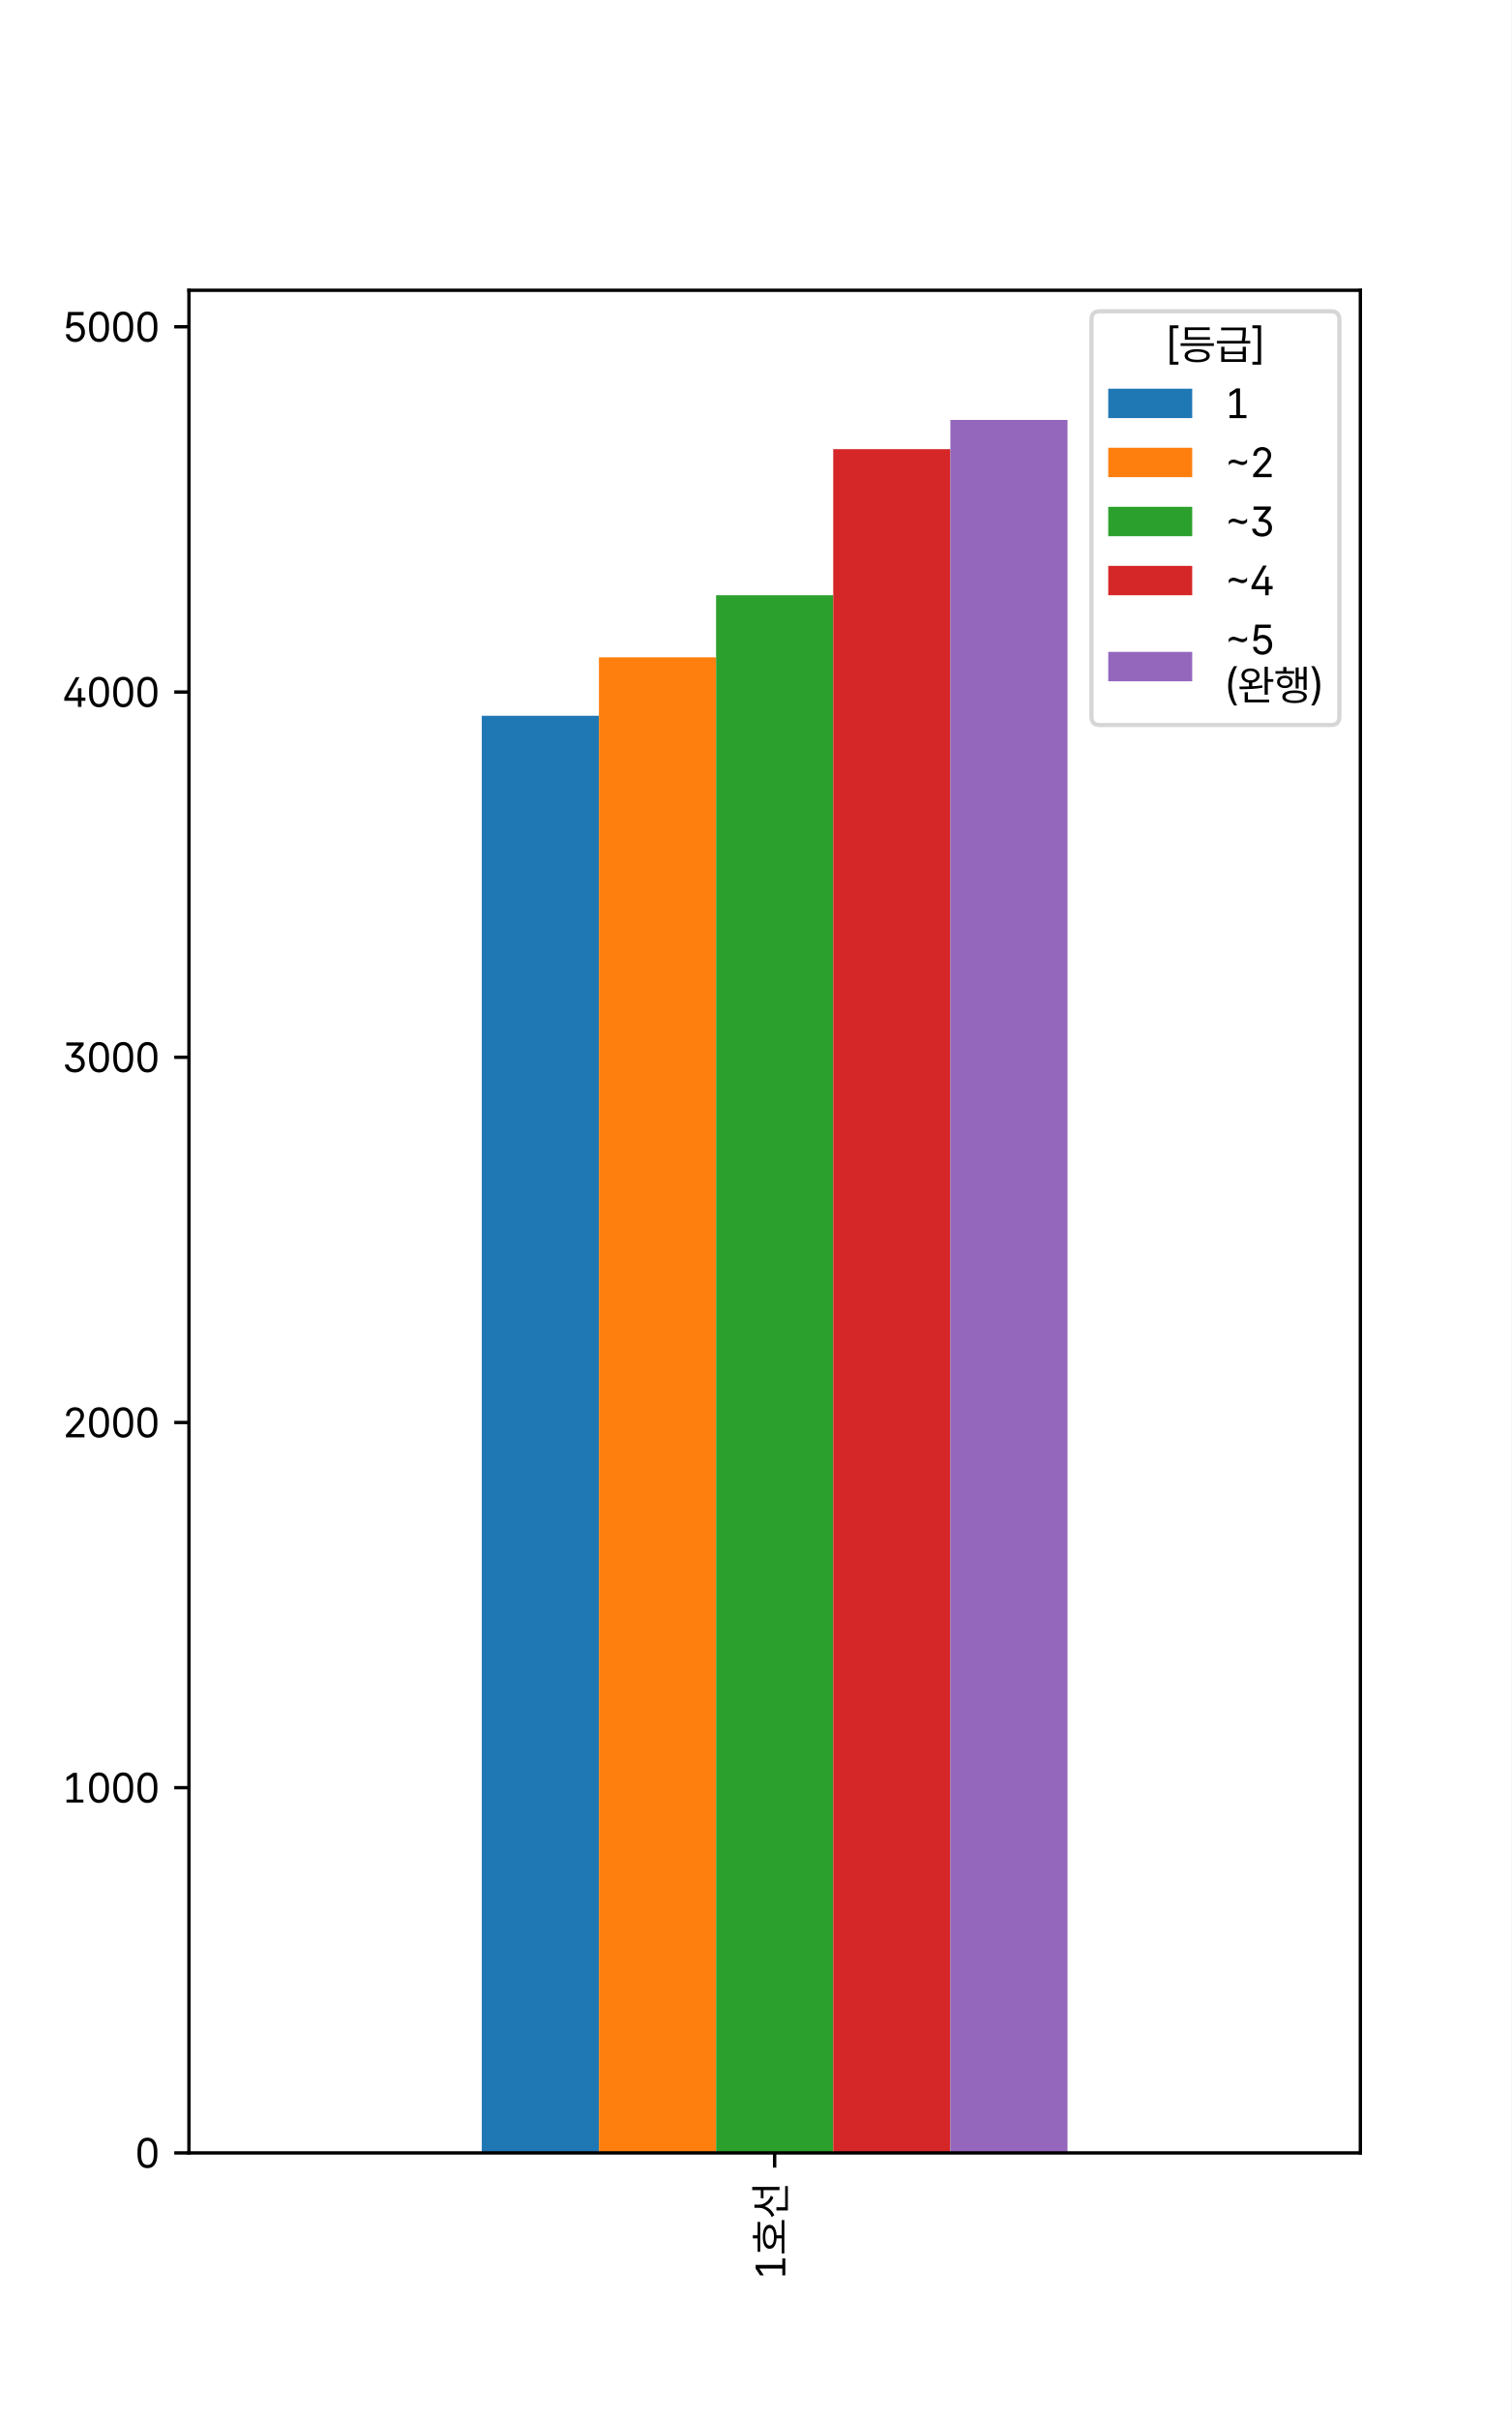
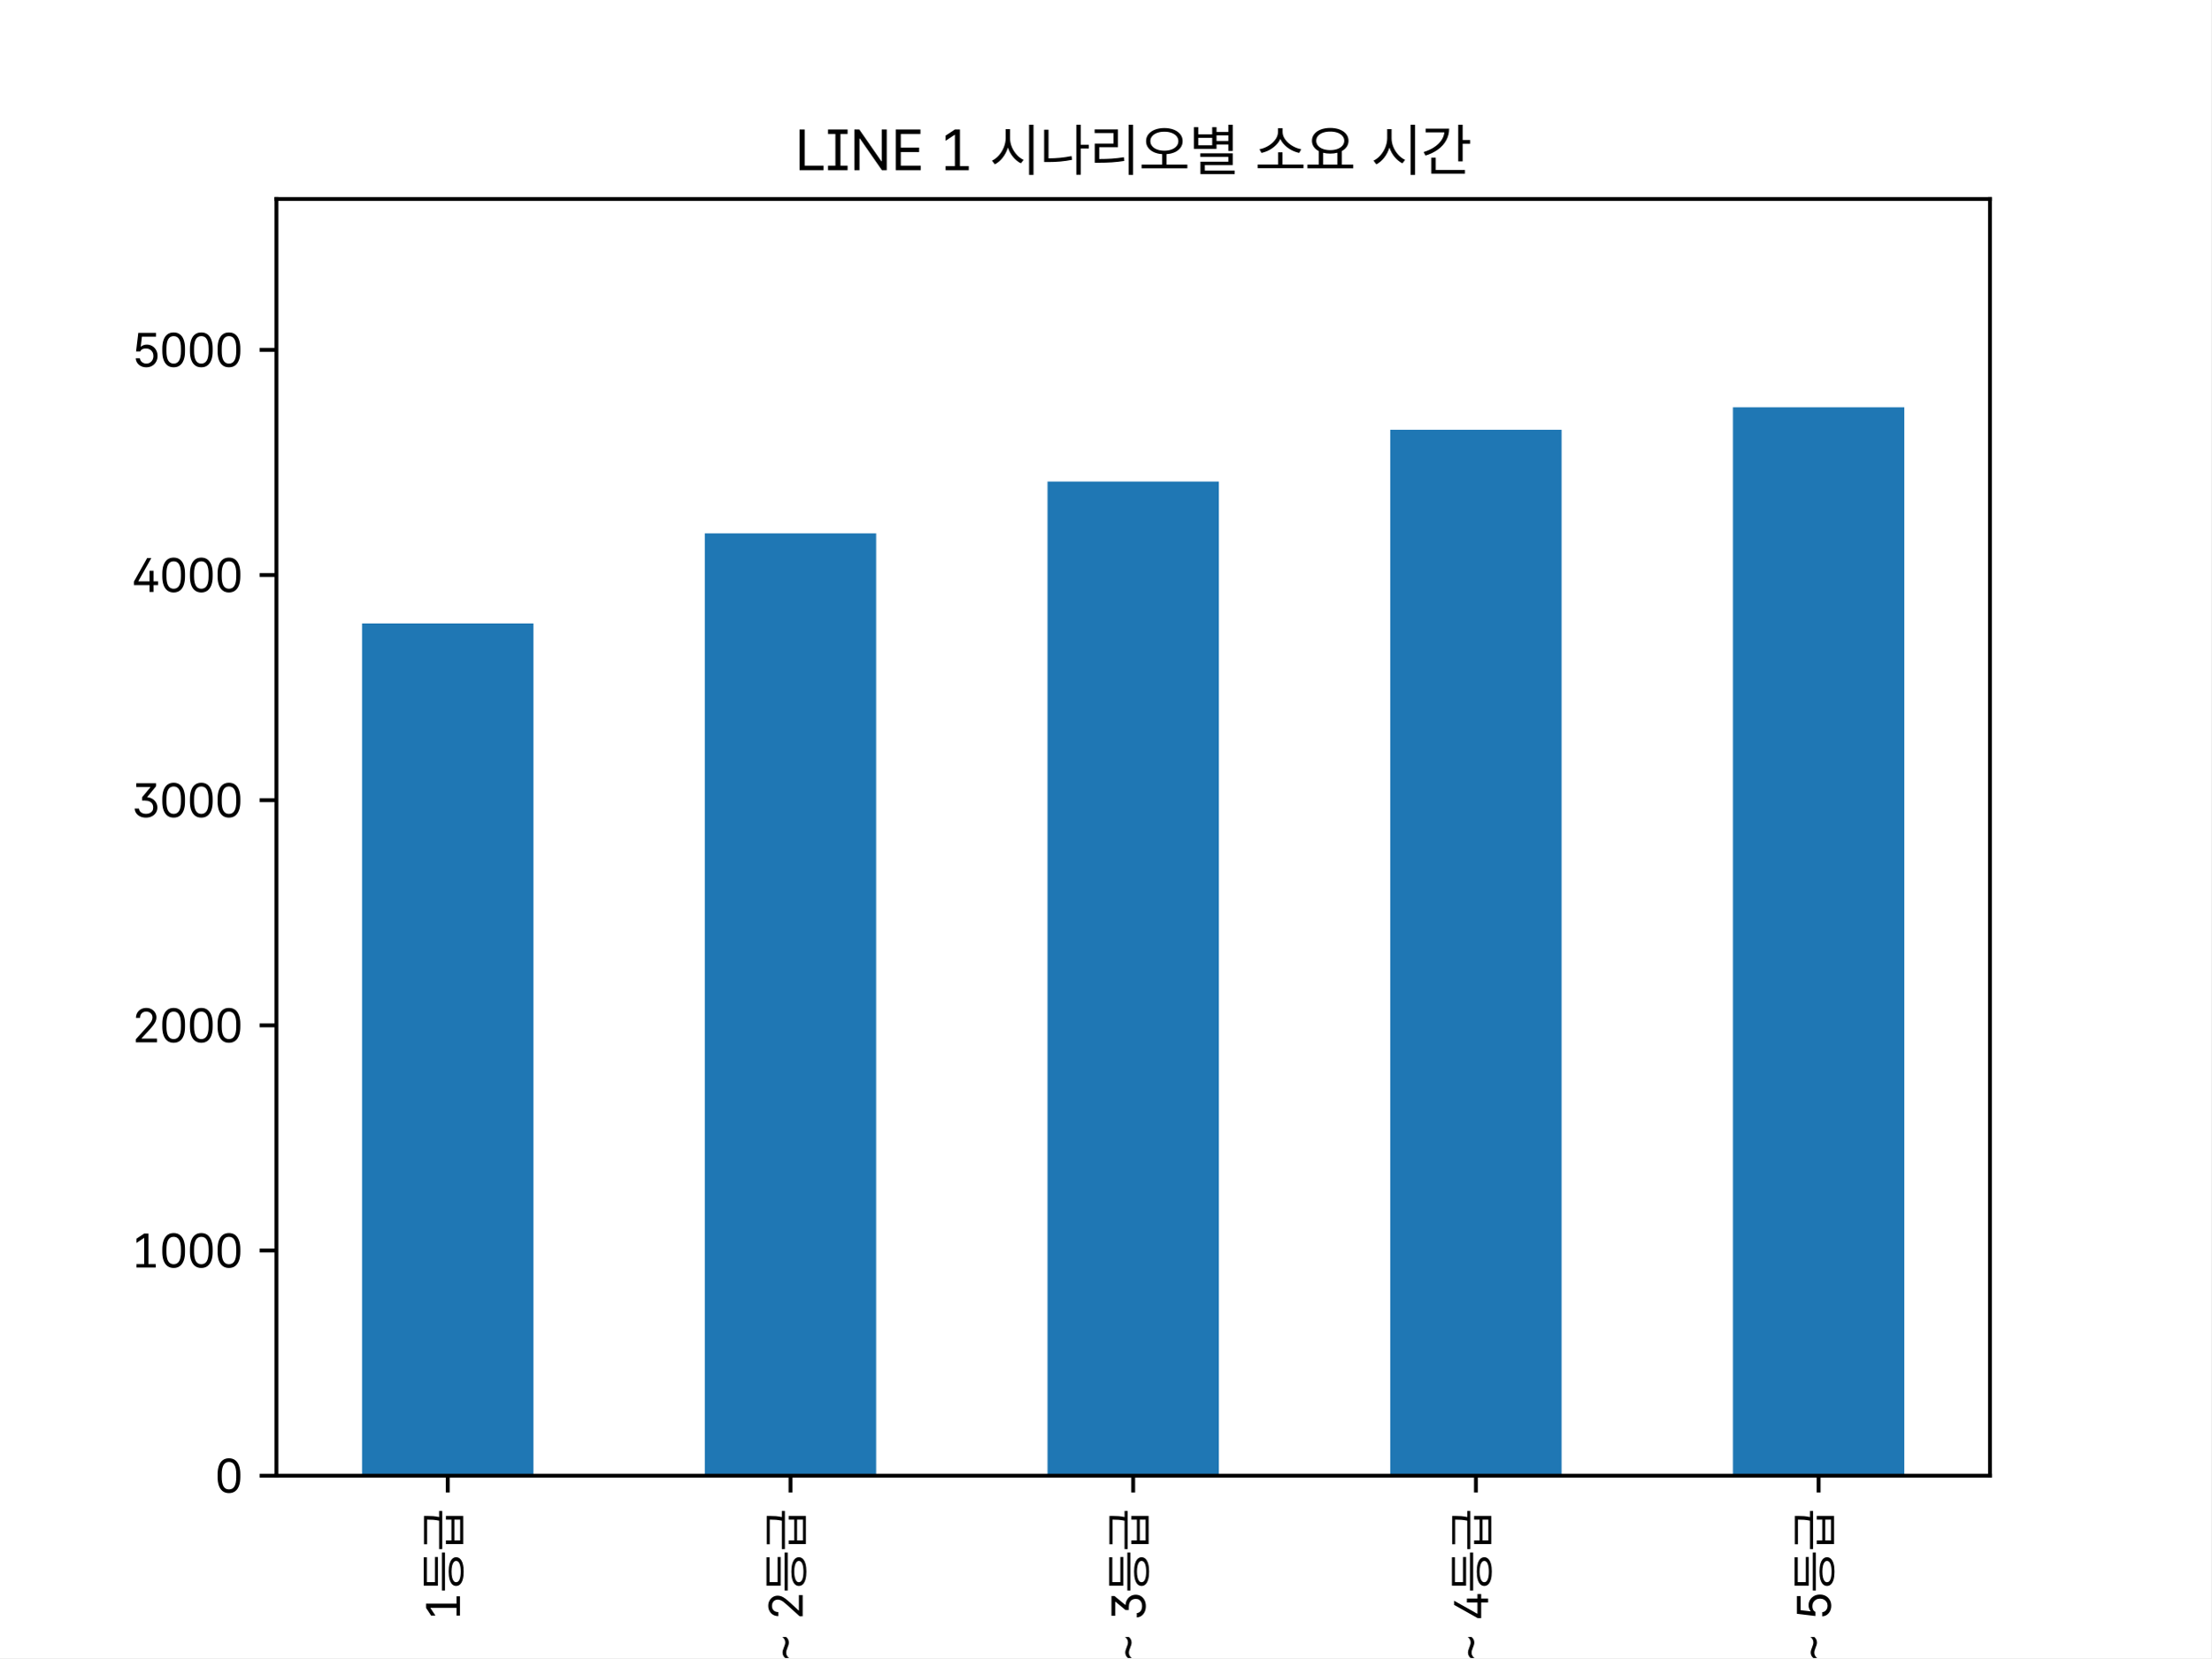
- <svg xmlns="http://www.w3.org/2000/svg" xmlns:xlink="http://www.w3.org/1999/xlink" width="360pt" height="576pt" viewBox="0 0 360 576" version="1.1">
+ <svg xmlns="http://www.w3.org/2000/svg" xmlns:xlink="http://www.w3.org/1999/xlink" width="460.8pt" height="345.6pt" viewBox="0 0 460.8 345.6" version="1.1">
  <defs>
    <style type="text/css">*{stroke-linejoin: round; stroke-linecap: butt}</style>
  </defs>
  <g id="figure_1">
    <g id="patch_1">
-       <path d="M 0 576  L 360 576  L 360 0  L 0 0  z " style="fill: #ffffff" />
+       <path d="M 0 345.6  L 460.8 345.6  L 460.8 0  L 0 0  z " style="fill: #ffffff" />
    </g>
    <g id="axes_1">
      <g id="patch_2">
-         <path d="M 45 512.64  L 324 512.64  L 324 69.12  L 45 69.12  z " style="fill: #ffffff" />
+         <path d="M 57.6 307.584  L 414.72 307.584  L 414.72 41.472  L 57.6 41.472  z " style="fill: #ffffff" />
      </g>
      <g id="patch_3">
-         <path d="M 114.75 512.64  L 142.65 512.64  L 142.65 170.434  L 114.75 170.434  z " clip-path="url(#p35bb2cfeed)" style="fill: #1f77b4" />
+         <path d="M 75.456 307.584  L 111.168 307.584  L 111.168 129.941  L 75.456 129.941  z " clip-path="url(#pcc7877f9e8)" style="fill: #1f77b4" />
      </g>
      <g id="patch_4">
-         <path d="M 142.65 512.64  L 170.55 512.64  L 170.55 156.52  L 142.65 156.52  z " clip-path="url(#p35bb2cfeed)" style="fill: #ff7f0e" />
+         <path d="M 146.88 307.584  L 182.592 307.584  L 182.592 111.168  L 146.88 111.168  z " clip-path="url(#pcc7877f9e8)" style="fill: #1f77b4" />
      </g>
      <g id="patch_5">
-         <path d="M 170.55 512.64  L 198.45 512.64  L 198.45 141.736  L 170.55 141.736  z " clip-path="url(#p35bb2cfeed)" style="fill: #2ca02c" />
+         <path d="M 218.304 307.584  L 254.016 307.584  L 254.016 100.373  L 218.304 100.373  z " clip-path="url(#pcc7877f9e8)" style="fill: #1f77b4" />
      </g>
      <g id="patch_6">
-         <path d="M 198.45 512.64  L 226.35 512.64  L 226.35 106.95  L 198.45 106.95  z " clip-path="url(#p35bb2cfeed)" style="fill: #d62728" />
+         <path d="M 289.728 307.584  L 325.44 307.584  L 325.44 89.579  L 289.728 89.579  z " clip-path="url(#pcc7877f9e8)" style="fill: #1f77b4" />
      </g>
      <g id="patch_7">
-         <path d="M 226.35 512.64  L 254.25 512.64  L 254.25 99.992  L 226.35 99.992  z " clip-path="url(#p35bb2cfeed)" style="fill: #9467bd" />
+         <path d="M 361.152 307.584  L 396.864 307.584  L 396.864 84.885  L 361.152 84.885  z " clip-path="url(#pcc7877f9e8)" style="fill: #1f77b4" />
      </g>
      <g id="matplotlib.axis_1">
        <g id="xtick_1">
          <g id="line2d_1">
            <defs>
-               <path id="m6b22ef7257" d="M 0 0  L 0 3.5  " style="stroke: #000000; stroke-width: 0.8" />
+               <path id="m192e85a1f5" d="M 0 0  L 0 3.5  " style="stroke: #000000; stroke-width: 0.8" />
            </defs>
            <g>
-               <use xlink:href="#m6b22ef7257" x="184.5" y="512.64" style="stroke: #000000; stroke-width: 0.8" />
+               <use xlink:href="#m192e85a1f5" x="93.312" y="307.584" style="stroke: #000000; stroke-width: 0.8" />
            </g>
          </g>
          <g id="text_1">
-             <g transform="translate(187.0391 542.6869) rotate(-90) scale(0.1 -0.1)">
+             <g transform="translate(95.85106 337.6309) rotate(-90) scale(0.1 -0.1)">
              <defs>
                <path id="PretendardGOV-Regular-31" d="M 2163 456  L 3144 456  L 3144 0  L 569 0  L 569 456  L 1600 456  L 1600 3938  L 1575 3938  L 569 3269  L 569 3844  L 1600 4525  L 2163 4525  L 2163 456  z " transform="scale(0.015625)" />
-                 <path id="PretendardGOV-Regular-d638" d="M 5025 3819  L 475 3819  L 475 4225  L 2513 4225  L 2513 4956  L 2994 4956  L 2994 4225  L 5025 4225  L 5025 3819  z M 5313 144  L 225 144  L 225 550  L 2513 550  L 2513 1331  Q 2019 1356 1662 1490  Q 1306 1625 1117 1854  Q 928 2084 931 2394  Q 928 2722 1148 2958  Q 1369 3194 1781 3317  Q 2194 3441 2756 3438  Q 3313 3441 3725 3317  Q 4138 3194 4359 2958  Q 4581 2722 4581 2394  Q 4581 2084 4389 1854  Q 4197 1625 3840 1490  Q 3484 1356 2994 1331  L 2994 550  L 5313 550  L 5313 144  z M 2756 3050  Q 2344 3050 2042 2972  Q 1741 2894 1581 2745  Q 1422 2597 1425 2394  Q 1422 2078 1773 1904  Q 2125 1731 2756 1725  Q 3378 1731 3729 1904  Q 4081 2078 4081 2394  Q 4081 2597 3922 2745  Q 3763 2894 3463 2972  Q 3163 3050 2756 3050  z " transform="scale(0.015625)" />
-                 <path id="PretendardGOV-Regular-c120" d="M 2125 4000  Q 2125 3616 2298 3258  Q 2472 2900 2784 2623  Q 3097 2347 3500 2200  L 3225 1819  Q 2769 2000 2420 2348  Q 2072 2697 1891 3150  Q 1716 2647 1350 2262  Q 984 1878 494 1681  L 231 2081  Q 644 2234 962 2528  Q 1281 2822 1461 3209  Q 1641 3597 1644 4019  L 1644 4706  L 2125 4706  L 2125 4000  z M 4831 881  L 4338 881  L 4338 3325  L 3100 3325  L 3100 3738  L 4338 3738  L 4338 5044  L 4831 5044  L 4831 881  z M 4956 -388  L 1238 -388  L 1238 1356  L 1731 1356  L 1731 25  L 4956 25  L 4956 -388  z " transform="scale(0.015625)" />
+                 <path id="PretendardGOV-Regular-b4f1" d="M 5294 1994  L 225 1994  L 225 2406  L 5294 2406  L 5294 1994  z M 4700 2938  L 869 2938  L 869 4825  L 4663 4825  L 4663 4413  L 1350 4413  L 1350 3338  L 4700 3338  L 4700 2938  z M 2756 1506  Q 3350 1506 3779 1389  Q 4209 1272 4437 1047  Q 4666 822 4669 506  Q 4666 188 4437 -37  Q 4209 -263 3781 -378  Q 3353 -494 2756 -494  Q 2156 -494 1725 -378  Q 1294 -263 1066 -37  Q 838 188 838 506  Q 838 822 1066 1047  Q 1294 1272 1725 1389  Q 2156 1506 2756 1506  z M 2756 1125  Q 2309 1122 1990 1048  Q 1672 975 1503 836  Q 1334 697 1338 506  Q 1334 213 1707 53  Q 2081 -106 2756 -106  Q 3422 -106 3798 53  Q 4175 213 4175 506  Q 4175 697 4004 836  Q 3834 975 3515 1048  Q 3197 1122 2756 1125  z " transform="scale(0.015625)" />
+                 <path id="PretendardGOV-Regular-ae09" d="M 1375 1131  L 4156 1131  L 4156 1869  L 4644 1869  L 4644 -431  L 888 -431  L 888 1869  L 1375 1869  L 1375 1131  z M 4156 -31  L 4156 744  L 1375 744  L 1375 -31  L 4156 -31  z M 4644 4388  Q 4644 3947 4617 3590  Q 4591 3234 4491 2775  L 5313 2775  L 5313 2369  L 225 2369  L 225 2775  L 4009 2775  Q 4106 3231 4131 3587  Q 4156 3944 4156 4388  L 869 4388  L 869 4794  L 4644 4794  L 4644 4388  z " transform="scale(0.015625)" />
              </defs>
              <use xlink:href="#PretendardGOV-Regular-31" />
-               <use xlink:href="#PretendardGOV-Regular-d638" x="57.617" />
-               <use xlink:href="#PretendardGOV-Regular-c120" x="144.043" />
+               <use xlink:href="#PretendardGOV-Regular-b4f1" x="57.617" />
+               <use xlink:href="#PretendardGOV-Regular-ae09" x="144.043" />
+             </g>
+           </g>
+         </g>
+         <g id="xtick_2">
+           <g id="line2d_2">
+             <g>
+               <use xlink:href="#m192e85a1f5" x="164.736" y="307.584" style="stroke: #000000; stroke-width: 0.8" />
+             </g>
+           </g>
+           <g id="text_2">
+             <g transform="translate(167.2751 346.2746) rotate(-90) scale(0.1 -0.1)">
+               <defs>
+                 <path id="PretendardGOV-Regular-7e" d="M 444 2331  Q 594 2503 778 2592  Q 963 2681 1169 2681  Q 1325 2681 1475 2636  Q 1625 2591 1863 2500  Q 2094 2409 2237 2367  Q 2381 2325 2531 2325  Q 2744 2325 2923 2423  Q 3103 2522 3244 2713  L 3244 2194  Q 2931 1844 2513 1844  Q 2353 1844 2195 1891  Q 2038 1938 1825 2025  Q 1600 2113 1450 2156  Q 1300 2200 1150 2200  Q 944 2200 764 2101  Q 584 2003 444 1813  L 444 2331  z " transform="scale(0.015625)" />
+                 <path id="PretendardGOV-Regular-20" transform="scale(0.015625)" />
+                 <path id="PretendardGOV-Regular-32" d="M 481 406  L 1956 2038  Q 2238 2350 2391 2550  Q 2544 2750 2623 2937  Q 2703 3125 2706 3331  Q 2703 3559 2592 3734  Q 2481 3909 2290 4004  Q 2100 4100 1863 4100  Q 1613 4100 1427 3995  Q 1241 3891 1139 3697  Q 1038 3503 1038 3250  L 500 3250  Q 500 3641 679 3945  Q 859 4250 1175 4419  Q 1491 4588 1881 4588  Q 2266 4588 2573 4420  Q 2881 4253 3054 3965  Q 3228 3678 3231 3331  Q 3228 3075 3139 2840  Q 3050 2606 2839 2317  Q 2628 2028 2238 1606  L 1250 538  L 1250 500  L 3306 500  L 3306 0  L 481 0  L 481 406  z " transform="scale(0.015625)" />
+               </defs>
+               <use xlink:href="#PretendardGOV-Regular-7e" />
+               <use xlink:href="#PretendardGOV-Regular-20" x="57.617" />
+               <use xlink:href="#PretendardGOV-Regular-32" x="86.426" />
+               <use xlink:href="#PretendardGOV-Regular-b4f1" x="144.043" />
+               <use xlink:href="#PretendardGOV-Regular-ae09" x="230.469" />
+             </g>
+           </g>
+         </g>
+         <g id="xtick_3">
+           <g id="line2d_3">
+             <g>
+               <use xlink:href="#m192e85a1f5" x="236.16" y="307.584" style="stroke: #000000; stroke-width: 0.8" />
+             </g>
+           </g>
+           <g id="text_3">
+             <g transform="translate(238.6991 346.2746) rotate(-90) scale(0.1 -0.1)">
+               <defs>
+                 <path id="PretendardGOV-Regular-33" d="M 900 1144  Q 922 922 1048 762  Q 1175 603 1381 520  Q 1588 438 1844 438  Q 2119 438 2336 534  Q 2553 631 2678 823  Q 2803 1016 2800 1288  Q 2803 1547 2689 1755  Q 2575 1963 2325 2088  Q 2075 2213 1688 2213  L 1319 2213  L 1319 2656  L 2425 3988  L 2425 4025  L 544 4025  L 544 4525  L 3181 4525  L 3181 4119  L 2000 2681  L 2000 2644  Q 2384 2622 2693 2439  Q 3003 2256 3179 1953  Q 3356 1650 3356 1281  Q 3356 897 3161 590  Q 2966 284 2619 110  Q 2272 -63 1831 -63  Q 1428 -63 1093 82  Q 759 228 554 501  Q 350 775 325 1144  L 900 1144  z " transform="scale(0.015625)" />
+               </defs>
+               <use xlink:href="#PretendardGOV-Regular-7e" />
+               <use xlink:href="#PretendardGOV-Regular-20" x="57.617" />
+               <use xlink:href="#PretendardGOV-Regular-33" x="86.426" />
+               <use xlink:href="#PretendardGOV-Regular-b4f1" x="144.043" />
+               <use xlink:href="#PretendardGOV-Regular-ae09" x="230.469" />
+             </g>
+           </g>
+         </g>
+         <g id="xtick_4">
+           <g id="line2d_4">
+             <g>
+               <use xlink:href="#m192e85a1f5" x="307.584" y="307.584" style="stroke: #000000; stroke-width: 0.8" />
+             </g>
+           </g>
+           <g id="text_4">
+             <g transform="translate(310.1231 346.2746) rotate(-90) scale(0.1 -0.1)">
+               <defs>
+                 <path id="PretendardGOV-Regular-34" d="M 231 1388  L 1994 4525  L 2550 4525  L 825 1456  L 825 1419  L 2313 1419  L 2313 2831  L 2844 2831  L 2844 1419  L 3450 1419  L 3450 925  L 2844 925  L 2844 0  L 2313 0  L 2313 925  L 231 925  L 231 1388  z " transform="scale(0.015625)" />
+               </defs>
+               <use xlink:href="#PretendardGOV-Regular-7e" />
+               <use xlink:href="#PretendardGOV-Regular-20" x="57.617" />
+               <use xlink:href="#PretendardGOV-Regular-34" x="86.426" />
+               <use xlink:href="#PretendardGOV-Regular-b4f1" x="144.043" />
+               <use xlink:href="#PretendardGOV-Regular-ae09" x="230.469" />
+             </g>
+           </g>
+         </g>
+         <g id="xtick_5">
+           <g id="line2d_5">
+             <g>
+               <use xlink:href="#m192e85a1f5" x="379.008" y="307.584" style="stroke: #000000; stroke-width: 0.8" />
+             </g>
+           </g>
+           <g id="text_5">
+             <g transform="translate(381.5471 346.2746) rotate(-90) scale(0.1 -0.1)">
+               <defs>
+                 <path id="PretendardGOV-Regular-35" d="M 1888 -63  Q 1500 -63 1183 92  Q 866 247 677 520  Q 488 794 469 1138  L 1025 1138  Q 1041 938 1158 777  Q 1275 616 1467 523  Q 1659 431 1888 431  Q 2159 431 2373 561  Q 2588 691 2709 919  Q 2831 1147 2831 1431  Q 2831 1725 2704 1956  Q 2578 2188 2354 2320  Q 2131 2453 1850 2456  Q 1572 2463 1373 2366  Q 1175 2269 1063 2050  L 513 2050  L 813 4525  L 3175 4525  L 3175 4025  L 1294 4025  L 1138 2700  L 1188 2700  Q 1309 2816 1514 2889  Q 1719 2963 1944 2963  Q 2350 2963 2678 2766  Q 3006 2569 3193 2222  Q 3381 1875 3381 1444  Q 3381 1016 3187 672  Q 2994 328 2653 132  Q 2313 -63 1888 -63  z " transform="scale(0.015625)" />
+               </defs>
+               <use xlink:href="#PretendardGOV-Regular-7e" />
+               <use xlink:href="#PretendardGOV-Regular-20" x="57.617" />
+               <use xlink:href="#PretendardGOV-Regular-35" x="86.426" />
+               <use xlink:href="#PretendardGOV-Regular-b4f1" x="144.043" />
+               <use xlink:href="#PretendardGOV-Regular-ae09" x="230.469" />
            </g>
          </g>
        </g>
      </g>
      <g id="matplotlib.axis_2">
        <g id="ytick_1">
-           <g id="line2d_2">
+           <g id="line2d_6">
            <defs>
-               <path id="m6f5a5d3a08" d="M 0 0  L -3.5 0  " style="stroke: #000000; stroke-width: 0.8" />
+               <path id="m94c6a4800b" d="M 0 0  L -3.5 0  " style="stroke: #000000; stroke-width: 0.8" />
            </defs>
            <g>
-               <use xlink:href="#m6f5a5d3a08" x="45" y="512.64" style="stroke: #000000; stroke-width: 0.8" />
-             </g>
-           </g>
-           <g id="text_2">
-             <g transform="translate(32.2375 516.1752) scale(0.1 -0.1)">
+               <use xlink:href="#m94c6a4800b" x="57.6" y="307.584" style="stroke: #000000; stroke-width: 0.8" />
+             </g>
+           </g>
+           <g id="text_6">
+             <g transform="translate(44.8375 311.1192) scale(0.1 -0.1)">
              <defs>
                <path id="PretendardGOV-Regular-30" d="M 1844 -63  Q 1359 -63 1018 187  Q 678 438 501 920  Q 325 1403 325 2088  L 325 2438  Q 325 3125 501 3606  Q 678 4088 1018 4338  Q 1359 4588 1844 4588  Q 2325 4588 2664 4338  Q 3003 4088 3179 3606  Q 3356 3125 3356 2438  L 3356 2088  Q 3356 1403 3179 920  Q 3003 438 2664 187  Q 2325 -63 1844 -63  z M 1844 431  Q 2813 431 2813 2081  L 2813 2438  Q 2813 4094 1844 4094  Q 1356 4094 1115 3681  Q 875 3269 875 2438  L 875 2081  Q 875 1256 1115 843  Q 1356 431 1844 431  z " transform="scale(0.015625)" />
              </defs>
              <use xlink:href="#PretendardGOV-Regular-30" />
            </g>
          </g>
        </g>
        <g id="ytick_2">
-           <g id="line2d_3">
-             <g>
-               <use xlink:href="#m6f5a5d3a08" x="45" y="425.675" style="stroke: #000000; stroke-width: 0.8" />
-             </g>
-           </g>
-           <g id="text_3">
-             <g transform="translate(14.95 429.2104) scale(0.1 -0.1)">
+           <g id="line2d_7">
+             <g>
+               <use xlink:href="#m94c6a4800b" x="57.6" y="260.651" style="stroke: #000000; stroke-width: 0.8" />
+             </g>
+           </g>
+           <g id="text_7">
+             <g transform="translate(27.55 264.1858) scale(0.1 -0.1)">
              <use xlink:href="#PretendardGOV-Regular-31" />
              <use xlink:href="#PretendardGOV-Regular-30" x="57.617" />
              <use xlink:href="#PretendardGOV-Regular-30" x="115.234" />
              <use xlink:href="#PretendardGOV-Regular-30" x="172.852" />
            </g>
          </g>
        </g>
        <g id="ytick_3">
-           <g id="line2d_4">
-             <g>
-               <use xlink:href="#m6f5a5d3a08" x="45" y="338.711" style="stroke: #000000; stroke-width: 0.8" />
-             </g>
-           </g>
-           <g id="text_4">
-             <g transform="translate(14.95 342.2457) scale(0.1 -0.1)">
-               <defs>
-                 <path id="PretendardGOV-Regular-32" d="M 481 406  L 1956 2038  Q 2238 2350 2391 2550  Q 2544 2750 2623 2937  Q 2703 3125 2706 3331  Q 2703 3559 2592 3734  Q 2481 3909 2290 4004  Q 2100 4100 1863 4100  Q 1613 4100 1427 3995  Q 1241 3891 1139 3697  Q 1038 3503 1038 3250  L 500 3250  Q 500 3641 679 3945  Q 859 4250 1175 4419  Q 1491 4588 1881 4588  Q 2266 4588 2573 4420  Q 2881 4253 3054 3965  Q 3228 3678 3231 3331  Q 3228 3075 3139 2840  Q 3050 2606 2839 2317  Q 2628 2028 2238 1606  L 1250 538  L 1250 500  L 3306 500  L 3306 0  L 481 0  L 481 406  z " transform="scale(0.015625)" />
-               </defs>
+           <g id="line2d_8">
+             <g>
+               <use xlink:href="#m94c6a4800b" x="57.6" y="213.717" style="stroke: #000000; stroke-width: 0.8" />
+             </g>
+           </g>
+           <g id="text_8">
+             <g transform="translate(27.55 217.2525) scale(0.1 -0.1)">
              <use xlink:href="#PretendardGOV-Regular-32" />
              <use xlink:href="#PretendardGOV-Regular-30" x="57.617" />
              <use xlink:href="#PretendardGOV-Regular-30" x="115.234" />
              <use xlink:href="#PretendardGOV-Regular-30" x="172.852" />
            </g>
          </g>
        </g>
        <g id="ytick_4">
-           <g id="line2d_5">
-             <g>
-               <use xlink:href="#m6f5a5d3a08" x="45" y="251.746" style="stroke: #000000; stroke-width: 0.8" />
-             </g>
-           </g>
-           <g id="text_5">
-             <g transform="translate(14.95 255.281) scale(0.1 -0.1)">
-               <defs>
-                 <path id="PretendardGOV-Regular-33" d="M 900 1144  Q 922 922 1048 762  Q 1175 603 1381 520  Q 1588 438 1844 438  Q 2119 438 2336 534  Q 2553 631 2678 823  Q 2803 1016 2800 1288  Q 2803 1547 2689 1755  Q 2575 1963 2325 2088  Q 2075 2213 1688 2213  L 1319 2213  L 1319 2656  L 2425 3988  L 2425 4025  L 544 4025  L 544 4525  L 3181 4525  L 3181 4119  L 2000 2681  L 2000 2644  Q 2384 2622 2693 2439  Q 3003 2256 3179 1953  Q 3356 1650 3356 1281  Q 3356 897 3161 590  Q 2966 284 2619 110  Q 2272 -63 1831 -63  Q 1428 -63 1093 82  Q 759 228 554 501  Q 350 775 325 1144  L 900 1144  z " transform="scale(0.015625)" />
-               </defs>
+           <g id="line2d_9">
+             <g>
+               <use xlink:href="#m94c6a4800b" x="57.6" y="166.784" style="stroke: #000000; stroke-width: 0.8" />
+             </g>
+           </g>
+           <g id="text_9">
+             <g transform="translate(27.55 170.3192) scale(0.1 -0.1)">
              <use xlink:href="#PretendardGOV-Regular-33" />
              <use xlink:href="#PretendardGOV-Regular-30" x="57.617" />
              <use xlink:href="#PretendardGOV-Regular-30" x="115.234" />
              <use xlink:href="#PretendardGOV-Regular-30" x="172.852" />
            </g>
          </g>
        </g>
        <g id="ytick_5">
-           <g id="line2d_6">
-             <g>
-               <use xlink:href="#m6f5a5d3a08" x="45" y="164.781" style="stroke: #000000; stroke-width: 0.8" />
-             </g>
-           </g>
-           <g id="text_6">
-             <g transform="translate(14.95 168.3163) scale(0.1 -0.1)">
-               <defs>
-                 <path id="PretendardGOV-Regular-34" d="M 231 1388  L 1994 4525  L 2550 4525  L 825 1456  L 825 1419  L 2313 1419  L 2313 2831  L 2844 2831  L 2844 1419  L 3450 1419  L 3450 925  L 2844 925  L 2844 0  L 2313 0  L 2313 925  L 231 925  L 231 1388  z " transform="scale(0.015625)" />
-               </defs>
+           <g id="line2d_10">
+             <g>
+               <use xlink:href="#m94c6a4800b" x="57.6" y="119.851" style="stroke: #000000; stroke-width: 0.8" />
+             </g>
+           </g>
+           <g id="text_10">
+             <g transform="translate(27.55 123.3858) scale(0.1 -0.1)">
              <use xlink:href="#PretendardGOV-Regular-34" />
              <use xlink:href="#PretendardGOV-Regular-30" x="57.617" />
              <use xlink:href="#PretendardGOV-Regular-30" x="115.234" />
              <use xlink:href="#PretendardGOV-Regular-30" x="172.852" />
            </g>
          </g>
        </g>
        <g id="ytick_6">
-           <g id="line2d_7">
-             <g>
-               <use xlink:href="#m6f5a5d3a08" x="45" y="77.816" style="stroke: #000000; stroke-width: 0.8" />
-             </g>
-           </g>
-           <g id="text_7">
-             <g transform="translate(14.95 81.35163) scale(0.1 -0.1)">
-               <defs>
-                 <path id="PretendardGOV-Regular-35" d="M 1888 -63  Q 1500 -63 1183 92  Q 866 247 677 520  Q 488 794 469 1138  L 1025 1138  Q 1041 938 1158 777  Q 1275 616 1467 523  Q 1659 431 1888 431  Q 2159 431 2373 561  Q 2588 691 2709 919  Q 2831 1147 2831 1431  Q 2831 1725 2704 1956  Q 2578 2188 2354 2320  Q 2131 2453 1850 2456  Q 1572 2463 1373 2366  Q 1175 2269 1063 2050  L 513 2050  L 813 4525  L 3175 4525  L 3175 4025  L 1294 4025  L 1138 2700  L 1188 2700  Q 1309 2816 1514 2889  Q 1719 2963 1944 2963  Q 2350 2963 2678 2766  Q 3006 2569 3193 2222  Q 3381 1875 3381 1444  Q 3381 1016 3187 672  Q 2994 328 2653 132  Q 2313 -63 1888 -63  z " transform="scale(0.015625)" />
-               </defs>
+           <g id="line2d_11">
+             <g>
+               <use xlink:href="#m94c6a4800b" x="57.6" y="72.917" style="stroke: #000000; stroke-width: 0.8" />
+             </g>
+           </g>
+           <g id="text_11">
+             <g transform="translate(27.55 76.45249) scale(0.1 -0.1)">
              <use xlink:href="#PretendardGOV-Regular-35" />
              <use xlink:href="#PretendardGOV-Regular-30" x="57.617" />
              <use xlink:href="#PretendardGOV-Regular-30" x="115.234" />
              <use xlink:href="#PretendardGOV-Regular-30" x="172.852" />
            </g>
          </g>
        </g>
      </g>
      <g id="patch_8">
-         <path d="M 45 512.64  L 45 69.12  " style="fill: none; stroke: #000000; stroke-width: 0.8; stroke-linejoin: miter; stroke-linecap: square" />
+         <path d="M 57.6 307.584  L 57.6 41.472  " style="fill: none; stroke: #000000; stroke-width: 0.8; stroke-linejoin: miter; stroke-linecap: square" />
      </g>
      <g id="patch_9">
-         <path d="M 324 512.64  L 324 69.12  " style="fill: none; stroke: #000000; stroke-width: 0.8; stroke-linejoin: miter; stroke-linecap: square" />
+         <path d="M 414.72 307.584  L 414.72 41.472  " style="fill: none; stroke: #000000; stroke-width: 0.8; stroke-linejoin: miter; stroke-linecap: square" />
      </g>
      <g id="patch_10">
-         <path d="M 45 512.64  L 324 512.64  " style="fill: none; stroke: #000000; stroke-width: 0.8; stroke-linejoin: miter; stroke-linecap: square" />
+         <path d="M 57.6 307.584  L 414.72 307.584  " style="fill: none; stroke: #000000; stroke-width: 0.8; stroke-linejoin: miter; stroke-linecap: square" />
      </g>
      <g id="patch_11">
-         <path d="M 45 69.12  L 324 69.12  " style="fill: none; stroke: #000000; stroke-width: 0.8; stroke-linejoin: miter; stroke-linecap: square" />
-       </g>
-       <g id="legend_1">
-         <g id="patch_12">
-           <path d="M 261.953 172.638  L 317 172.638  Q 319 172.638 319 170.638  L 319 76.12  Q 319 74.12 317 74.12  L 261.953 74.12  Q 259.953 74.12 259.953 76.12  L 259.953 170.638  Q 259.953 172.638 261.953 172.638  z " style="fill: #ffffff; opacity: 0.8; stroke: #cccccc; stroke-linejoin: miter" />
-         </g>
-         <g id="text_8">
-           <g transform="translate(277.9531 85.49344) scale(0.1 -0.1)">
-             <defs>
-               <path id="PretendardGOV-Regular-5b" d="M 413 5138  L 1738 5138  L 1738 4688  L 919 4688  L 919 -413  L 1738 -413  L 1738 -856  L 413 -856  L 413 5138  z " transform="scale(0.015625)" />
-               <path id="PretendardGOV-Regular-b4f1" d="M 5294 1994  L 225 1994  L 225 2406  L 5294 2406  L 5294 1994  z M 4700 2938  L 869 2938  L 869 4825  L 4663 4825  L 4663 4413  L 1350 4413  L 1350 3338  L 4700 3338  L 4700 2938  z M 2756 1506  Q 3350 1506 3779 1389  Q 4209 1272 4437 1047  Q 4666 822 4669 506  Q 4666 188 4437 -37  Q 4209 -263 3781 -378  Q 3353 -494 2756 -494  Q 2156 -494 1725 -378  Q 1294 -263 1066 -37  Q 838 188 838 506  Q 838 822 1066 1047  Q 1294 1272 1725 1389  Q 2156 1506 2756 1506  z M 2756 1125  Q 2309 1122 1990 1048  Q 1672 975 1503 836  Q 1334 697 1338 506  Q 1334 213 1707 53  Q 2081 -106 2756 -106  Q 3422 -106 3798 53  Q 4175 213 4175 506  Q 4175 697 4004 836  Q 3834 975 3515 1048  Q 3197 1122 2756 1125  z " transform="scale(0.015625)" />
-               <path id="PretendardGOV-Regular-ae09" d="M 1375 1131  L 4156 1131  L 4156 1869  L 4644 1869  L 4644 -431  L 888 -431  L 888 1869  L 1375 1869  L 1375 1131  z M 4156 -31  L 4156 744  L 1375 744  L 1375 -31  L 4156 -31  z M 4644 4388  Q 4644 3947 4617 3590  Q 4591 3234 4491 2775  L 5313 2775  L 5313 2369  L 225 2369  L 225 2775  L 4009 2775  Q 4106 3231 4131 3587  Q 4156 3944 4156 4388  L 869 4388  L 869 4794  L 4644 4794  L 4644 4388  z " transform="scale(0.015625)" />
-               <path id="PretendardGOV-Regular-5d" d="M 106 -856  L 106 -413  L 925 -413  L 925 4688  L 106 4688  L 106 5138  L 1431 5138  L 1431 -856  L 106 -856  z " transform="scale(0.015625)" />
-             </defs>
-             <use xlink:href="#PretendardGOV-Regular-5b" />
-             <use xlink:href="#PretendardGOV-Regular-b4f1" x="28.809" />
-             <use xlink:href="#PretendardGOV-Regular-ae09" x="115.234" />
-             <use xlink:href="#PretendardGOV-Regular-5d" x="201.66" />
-           </g>
-         </g>
-         <g id="patch_13">
-           <path d="M 263.953 99.556  L 283.953 99.556  L 283.953 92.556  L 263.953 92.556  z " style="fill: #1f77b4" />
-         </g>
-         <g id="text_9">
-           <g transform="translate(291.9531 99.55594) scale(0.1 -0.1)">
-             <use xlink:href="#PretendardGOV-Regular-31" />
-           </g>
-         </g>
-         <g id="patch_14">
-           <path d="M 263.953 113.618  L 283.953 113.618  L 283.953 106.618  L 263.953 106.618  z " style="fill: #ff7f0e" />
-         </g>
-         <g id="text_10">
-           <g transform="translate(291.9531 113.6184) scale(0.1 -0.1)">
-             <defs>
-               <path id="PretendardGOV-Regular-7e" d="M 444 2331  Q 594 2503 778 2592  Q 963 2681 1169 2681  Q 1325 2681 1475 2636  Q 1625 2591 1863 2500  Q 2094 2409 2237 2367  Q 2381 2325 2531 2325  Q 2744 2325 2923 2423  Q 3103 2522 3244 2713  L 3244 2194  Q 2931 1844 2513 1844  Q 2353 1844 2195 1891  Q 2038 1938 1825 2025  Q 1600 2113 1450 2156  Q 1300 2200 1150 2200  Q 944 2200 764 2101  Q 584 2003 444 1813  L 444 2331  z " transform="scale(0.015625)" />
-             </defs>
-             <use xlink:href="#PretendardGOV-Regular-7e" />
-             <use xlink:href="#PretendardGOV-Regular-32" x="57.617" />
-           </g>
-         </g>
-         <g id="patch_15">
-           <path d="M 263.953 127.681  L 283.953 127.681  L 283.953 120.681  L 263.953 120.681  z " style="fill: #2ca02c" />
-         </g>
-         <g id="text_11">
-           <g transform="translate(291.9531 127.6809) scale(0.1 -0.1)">
-             <use xlink:href="#PretendardGOV-Regular-7e" />
-             <use xlink:href="#PretendardGOV-Regular-33" x="57.617" />
-           </g>
-         </g>
-         <g id="patch_16">
-           <path d="M 263.953 141.743  L 283.953 141.743  L 283.953 134.743  L 263.953 134.743  z " style="fill: #d62728" />
-         </g>
-         <g id="text_12">
-           <g transform="translate(291.9531 141.7434) scale(0.1 -0.1)">
-             <use xlink:href="#PretendardGOV-Regular-7e" />
-             <use xlink:href="#PretendardGOV-Regular-34" x="57.617" />
-           </g>
-         </g>
-         <g id="patch_17">
-           <path d="M 263.953 162.222  L 283.953 162.222  L 283.953 155.222  L 263.953 155.222  z " style="fill: #9467bd" />
-         </g>
-         <g id="text_13">
-           <g transform="translate(291.9531 155.8059) scale(0.1 -0.1)">
-             <use xlink:href="#PretendardGOV-Regular-7e" />
-             <use xlink:href="#PretendardGOV-Regular-35" x="57.617" />
-           </g>
-           <g transform="translate(291.9531 166.6463) scale(0.1 -0.1)">
-             <defs>
-               <path id="PretendardGOV-Regular-28" d="M 363 2138  Q 366 3009 594 3753  Q 822 4497 1263 5138  L 1738 5138  Q 1522 4825 1334 4328  Q 1147 3831 1033 3253  Q 919 2675 919 2138  Q 919 1600 1033 1025  Q 1147 450 1334 -47  Q 1522 -544 1738 -856  L 1263 -856  Q 372 431 363 2138  z " transform="scale(0.015625)" />
-               <path id="PretendardGOV-Regular-c644" d="M 1919 4788  Q 2322 4788 2636 4650  Q 2950 4513 3125 4264  Q 3300 4016 3300 3688  Q 3300 3406 3161 3178  Q 3022 2950 2767 2803  Q 2513 2656 2181 2616  L 2181 2072  Q 3028 2113 3713 2219  L 3750 1850  Q 2969 1709 2120 1667  Q 1272 1625 281 1625  L 219 2031  L 506 2031  Q 1059 2031 1688 2050  L 1688 2613  Q 1347 2650 1086 2795  Q 825 2941 683 3170  Q 541 3400 544 3688  Q 541 4013 714 4263  Q 888 4513 1202 4650  Q 1516 4788 1919 4788  z M 1919 4406  Q 1653 4406 1443 4315  Q 1234 4225 1118 4062  Q 1003 3900 1006 3688  Q 1003 3481 1118 3320  Q 1234 3159 1443 3068  Q 1653 2978 1919 2975  Q 2188 2978 2395 3068  Q 2603 3159 2718 3320  Q 2834 3481 2838 3688  Q 2834 3900 2718 4064  Q 2603 4228 2395 4317  Q 2188 4406 1919 4406  z M 4563 3163  L 5394 3163  L 5394 2744  L 4563 2744  L 4563 794  L 4069 794  L 4069 5044  L 4563 5044  L 4563 3163  z M 4763 -381  L 1031 -381  L 1031 1163  L 1525 1163  L 1525 31  L 4763 31  L 4763 -381  z " transform="scale(0.015625)" />
-               <path id="PretendardGOV-Regular-d589" d="M 4944 1531  L 4475 1531  L 4475 3125  L 3731 3125  L 3731 1731  L 3269 1731  L 3269 4938  L 3731 4938  L 3731 3531  L 4475 3531  L 4475 5050  L 4944 5050  L 4944 1531  z M 3044 3988  L 194 3988  L 194 4381  L 1381 4381  L 1381 5006  L 1869 5006  L 1869 4381  L 3044 4381  L 3044 3988  z M 1625 3688  Q 1975 3688 2245 3570  Q 2516 3453 2666 3239  Q 2816 3025 2819 2738  Q 2816 2456 2666 2242  Q 2516 2028 2245 1911  Q 1975 1794 1625 1794  Q 1278 1794 1006 1911  Q 734 2028 584 2242  Q 434 2456 438 2738  Q 434 3022 584 3237  Q 734 3453 1004 3570  Q 1275 3688 1625 3688  z M 1625 3325  Q 1406 3325 1236 3251  Q 1066 3178 970 3043  Q 875 2909 875 2738  Q 875 2569 970 2437  Q 1066 2306 1236 2234  Q 1406 2163 1625 2163  Q 1844 2163 2014 2234  Q 2184 2306 2279 2437  Q 2375 2569 2375 2738  Q 2375 2909 2279 3043  Q 2184 3178 2014 3251  Q 1844 3325 1625 3325  z M 3106 1438  Q 3691 1438 4109 1323  Q 4528 1209 4751 990  Q 4975 772 4975 463  Q 4975 163 4751 -53  Q 4528 -269 4108 -381  Q 3688 -494 3106 -494  Q 2525 -494 2104 -381  Q 1684 -269 1462 -53  Q 1241 163 1244 463  Q 1241 772 1462 990  Q 1684 1209 2103 1323  Q 2522 1438 3106 1438  z M 3106 1050  Q 2675 1053 2365 986  Q 2056 919 1892 784  Q 1728 650 1731 463  Q 1728 281 1892 153  Q 2056 25 2367 -44  Q 2678 -113 3106 -113  Q 3534 -113 3843 -44  Q 4153 25 4318 153  Q 4484 281 4488 463  Q 4484 747 4120 901  Q 3756 1056 3106 1050  z " transform="scale(0.015625)" />
-               <path id="PretendardGOV-Regular-29" d="M 1481 2138  Q 1472 431 581 -856  L 106 -856  Q 322 -544 509 -47  Q 697 450 811 1025  Q 925 1600 925 2138  Q 925 2675 811 3253  Q 697 3831 509 4328  Q 322 4825 106 5138  L 581 5138  Q 1022 4497 1250 3753  Q 1478 3009 1481 2138  z " transform="scale(0.015625)" />
-             </defs>
-             <use xlink:href="#PretendardGOV-Regular-28" />
-             <use xlink:href="#PretendardGOV-Regular-c644" x="28.809" />
-             <use xlink:href="#PretendardGOV-Regular-d589" x="115.234" />
-             <use xlink:href="#PretendardGOV-Regular-29" x="201.66" />
-           </g>
+         <path d="M 57.6 41.472  L 414.72 41.472  " style="fill: none; stroke: #000000; stroke-width: 0.8; stroke-linejoin: miter; stroke-linecap: square" />
+       </g>
+       <g id="text_12">
+         <g transform="translate(165.6956 35.472) scale(0.12 -0.12)">
+           <defs>
+             <path id="PretendardGOV-Regular-4c" d="M 500 4525  L 1063 4525  L 1063 500  L 3163 500  L 3163 0  L 500 0  L 500 4525  z " transform="scale(0.015625)" />
+             <path id="PretendardGOV-Regular-49" d="M 250 4525  L 2425 4525  L 2425 4025  L 1631 4025  L 1631 500  L 2425 500  L 2425 0  L 250 0  L 250 500  L 1069 500  L 1069 4025  L 250 4025  L 250 4525  z " transform="scale(0.015625)" />
+             <path id="PretendardGOV-Regular-4e" d="M 4094 0  L 3556 0  L 1106 3525  L 1063 3525  L 1063 0  L 500 0  L 500 4525  L 1044 4525  L 3494 994  L 3538 994  L 3538 4525  L 4094 4525  L 4094 0  z " transform="scale(0.015625)" />
+             <path id="PretendardGOV-Regular-45" d="M 500 4525  L 3244 4525  L 3244 4025  L 1063 4025  L 1063 2513  L 3100 2513  L 3100 2019  L 1063 2019  L 1063 500  L 3275 500  L 3275 0  L 500 0  L 500 4525  z " transform="scale(0.015625)" />
+             <path id="PretendardGOV-Regular-c2dc" d="M 2200 3556  Q 2197 3063 2400 2577  Q 2603 2091 2950 1712  Q 3297 1334 3706 1150  L 3406 763  Q 2931 997 2545 1461  Q 2159 1925 1963 2516  Q 1769 1888 1381 1392  Q 994 897 506 650  L 194 1063  Q 603 1253 950 1642  Q 1297 2031 1503 2536  Q 1709 3041 1713 3556  L 1713 4569  L 2200 4569  L 2200 3556  z M 4806 -519  L 4313 -519  L 4313 5050  L 4806 5050  L 4806 -519  z " transform="scale(0.015625)" />
+             <path id="PretendardGOV-Regular-b098" d="M 5425 2419  L 4525 2419  L 4525 -506  L 4038 -506  L 4038 5050  L 4525 5050  L 4525 2831  L 5425 2831  L 5425 2419  z M 944 1319  Q 1597 1322 2222 1381  Q 2847 1441 3500 1575  L 3563 1156  Q 2884 1019 2236 962  Q 1588 906 900 906  L 456 906  L 456 4500  L 944 4500  L 944 1319  z " transform="scale(0.015625)" />
+             <path id="PretendardGOV-Regular-b9ac" d="M 4813 -519  L 4325 -519  L 4325 5050  L 4813 5050  L 4813 -519  z M 3125 2556  L 1050 2556  L 1050 1244  Q 1797 1244 2439 1287  Q 3081 1331 3788 1444  L 3838 1031  Q 3116 916 2456 873  Q 1797 831 1013 831  L 550 831  L 550 2956  L 2631 2956  L 2631 4125  L 538 4125  L 538 4531  L 3125 4531  L 3125 2556  z " transform="scale(0.015625)" />
+             <path id="PretendardGOV-Regular-c624" d="M 2756 4688  Q 3344 4684 3806 4503  Q 4269 4322 4528 3992  Q 4788 3663 4788 3231  Q 4788 2825 4561 2509  Q 4334 2194 3928 2006  Q 3522 1819 2994 1784  L 2994 619  L 5313 619  L 5313 206  L 225 206  L 225 619  L 2513 619  L 2513 1784  Q 1988 1819 1581 2008  Q 1175 2197 950 2511  Q 725 2825 725 3231  Q 725 3663 984 3992  Q 1244 4322 1706 4503  Q 2169 4684 2756 4688  z M 2756 4281  Q 2309 4281 1954 4148  Q 1600 4016 1400 3777  Q 1200 3538 1200 3231  Q 1200 2916 1400 2675  Q 1600 2434 1953 2303  Q 2306 2172 2756 2169  Q 3206 2172 3559 2303  Q 3913 2434 4113 2675  Q 4313 2916 4313 3231  Q 4313 3538 4113 3777  Q 3913 4016 3558 4148  Q 3203 4281 2756 4281  z " transform="scale(0.015625)" />
+             <path id="PretendardGOV-Regular-bcc4" d="M 4825 2144  L 4338 2144  L 4338 2856  L 3025 2856  L 3025 2369  L 506 2369  L 506 4788  L 994 4788  L 994 3988  L 2544 3988  L 2544 4788  L 3025 4788  L 3025 4250  L 4338 4250  L 4338 5050  L 4825 5050  L 4825 2144  z M 4825 569  L 1725 569  L 1725 -38  L 5038 -38  L 5038 -431  L 1238 -431  L 1238 944  L 4338 944  L 4338 1481  L 1225 1481  L 1225 1875  L 4825 1875  L 4825 569  z M 2544 2769  L 2544 3600  L 994 3600  L 994 2769  L 2544 2769  z M 4338 3244  L 4338 3869  L 3025 3869  L 3025 3244  L 4338 3244  z " transform="scale(0.015625)" />
+             <path id="PretendardGOV-Regular-c18c" d="M 5313 219  L 225 219  L 225 625  L 2500 625  L 2500 1988  L 2981 1988  L 2981 625  L 5313 625  L 5313 219  z M 2994 4244  Q 2994 3800 3301 3390  Q 3609 2981 4089 2698  Q 4569 2416 5063 2331  L 4844 1925  Q 4413 2013 3997 2228  Q 3581 2444 3248 2766  Q 2916 3088 2741 3475  Q 2566 3088 2234 2766  Q 1903 2444 1489 2228  Q 1075 2013 644 1925  L 425 2331  Q 919 2416 1395 2698  Q 1872 2981 2176 3389  Q 2481 3797 2481 4244  L 2481 4669  L 2994 4669  L 2994 4244  z " transform="scale(0.015625)" />
+             <path id="PretendardGOV-Regular-c694" d="M 5313 206  L 225 206  L 225 619  L 1488 619  L 1488 2119  Q 1125 2306 925 2601  Q 725 2897 725 3269  Q 725 3694 984 4017  Q 1244 4341 1705 4519  Q 2166 4697 2756 4700  Q 3347 4697 3808 4519  Q 4269 4341 4528 4017  Q 4788 3694 4788 3269  Q 4788 2903 4594 2611  Q 4400 2319 4050 2131  L 4050 619  L 5313 619  L 5313 206  z M 2756 4294  Q 2303 4297 1950 4169  Q 1597 4041 1398 3808  Q 1200 3575 1200 3269  Q 1200 2963 1398 2727  Q 1597 2491 1950 2361  Q 2303 2231 2756 2231  Q 3206 2231 3559 2362  Q 3913 2494 4113 2728  Q 4313 2963 4313 3269  Q 4313 3575 4113 3808  Q 3913 4041 3559 4169  Q 3206 4297 2756 4294  z M 3556 619  L 3556 1941  Q 3184 1844 2756 1844  Q 2325 1844 1969 1938  L 1969 619  L 3556 619  z " transform="scale(0.015625)" />
+             <path id="PretendardGOV-Regular-ac04" d="M 4569 3356  L 5406 3356  L 5406 2944  L 4569 2944  L 4569 981  L 4075 981  L 4075 5050  L 4569 5050  L 4569 3356  z M 3069 4619  Q 3069 3916 2748 3328  Q 2428 2741 1839 2309  Q 1250 1878 444 1625  L 231 2019  Q 897 2228 1397 2554  Q 1897 2881 2190 3301  Q 2484 3722 2534 4206  L 463 4206  L 463 4619  L 3069 4619  z M 4825 -388  L 1088 -388  L 1088 1394  L 1575 1394  L 1575 25  L 4825 25  L 4825 -388  z " transform="scale(0.015625)" />
+           </defs>
+           <use xlink:href="#PretendardGOV-Regular-4c" />
+           <use xlink:href="#PretendardGOV-Regular-49" x="53.32" />
+           <use xlink:href="#PretendardGOV-Regular-4e" x="95.215" />
+           <use xlink:href="#PretendardGOV-Regular-45" x="166.992" />
+           <use xlink:href="#PretendardGOV-Regular-20" x="223.73" />
+           <use xlink:href="#PretendardGOV-Regular-31" x="252.539" />
+           <use xlink:href="#PretendardGOV-Regular-20" x="310.156" />
+           <use xlink:href="#PretendardGOV-Regular-c2dc" x="338.965" />
+           <use xlink:href="#PretendardGOV-Regular-b098" x="425.391" />
+           <use xlink:href="#PretendardGOV-Regular-b9ac" x="511.816" />
+           <use xlink:href="#PretendardGOV-Regular-c624" x="598.242" />
+           <use xlink:href="#PretendardGOV-Regular-bcc4" x="684.668" />
+           <use xlink:href="#PretendardGOV-Regular-20" x="771.094" />
+           <use xlink:href="#PretendardGOV-Regular-c18c" x="799.902" />
+           <use xlink:href="#PretendardGOV-Regular-c694" x="886.328" />
+           <use xlink:href="#PretendardGOV-Regular-20" x="972.754" />
+           <use xlink:href="#PretendardGOV-Regular-c2dc" x="1001.562" />
+           <use xlink:href="#PretendardGOV-Regular-ac04" x="1087.988" />
        </g>
      </g>
    </g>
  </g>
  <defs>
-     <clipPath id="p35bb2cfeed">
-       <rect x="45" y="69.12" width="279" height="443.52" />
+     <clipPath id="pcc7877f9e8">
+       <rect x="57.6" y="41.472" width="357.12" height="266.112" />
    </clipPath>
  </defs>
</svg>
